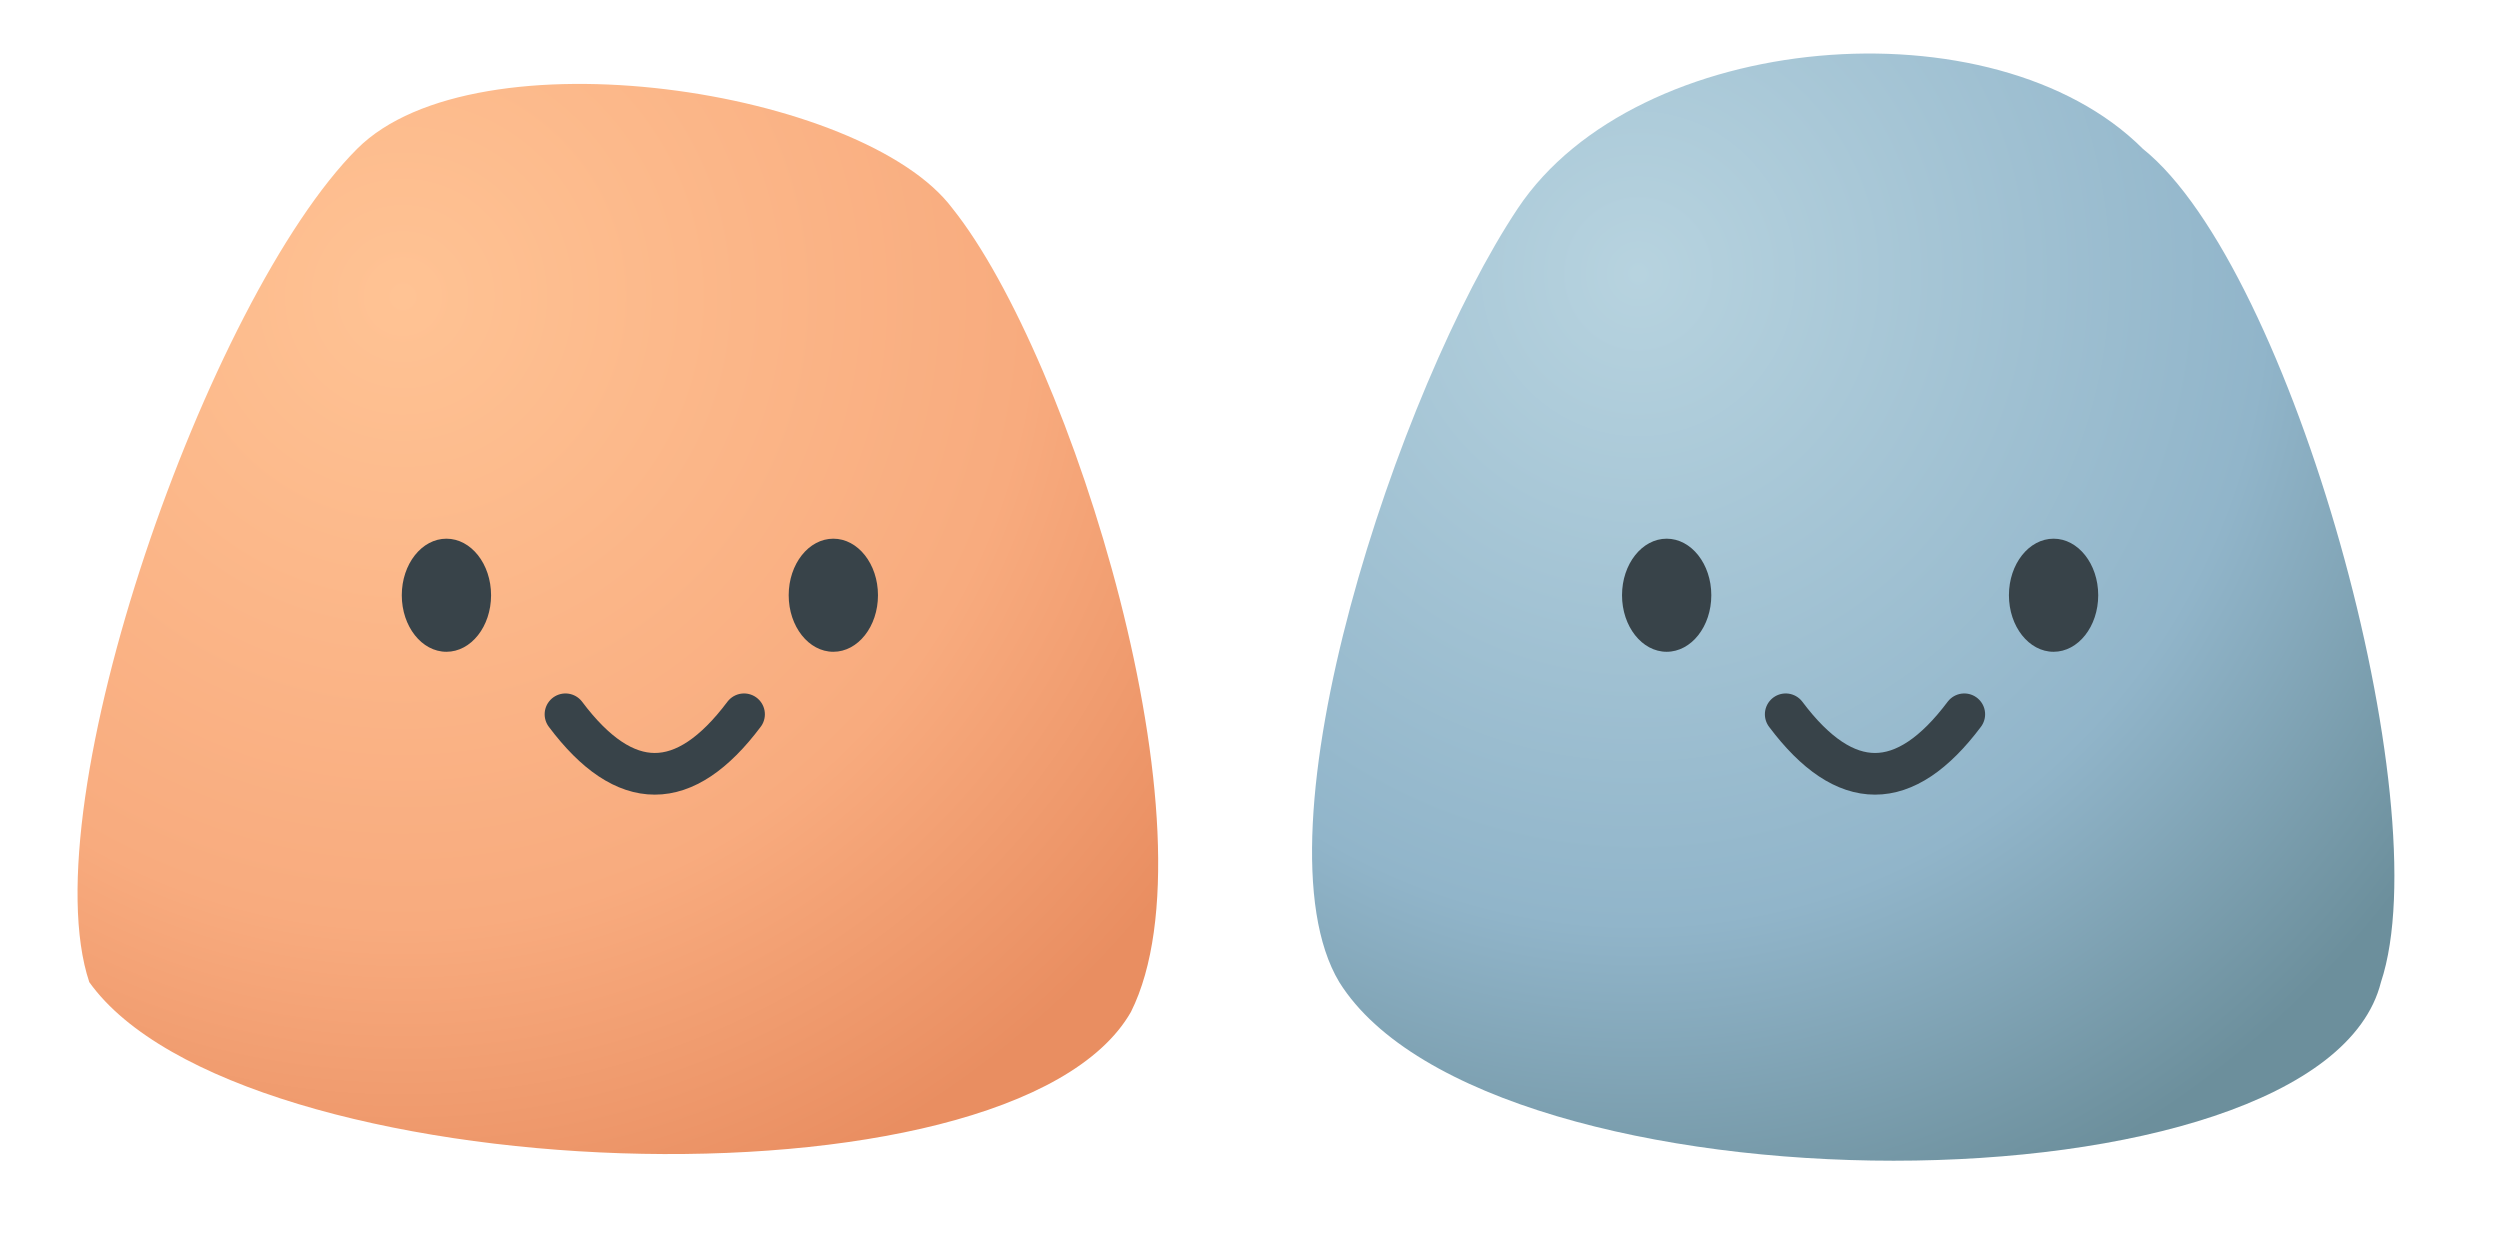
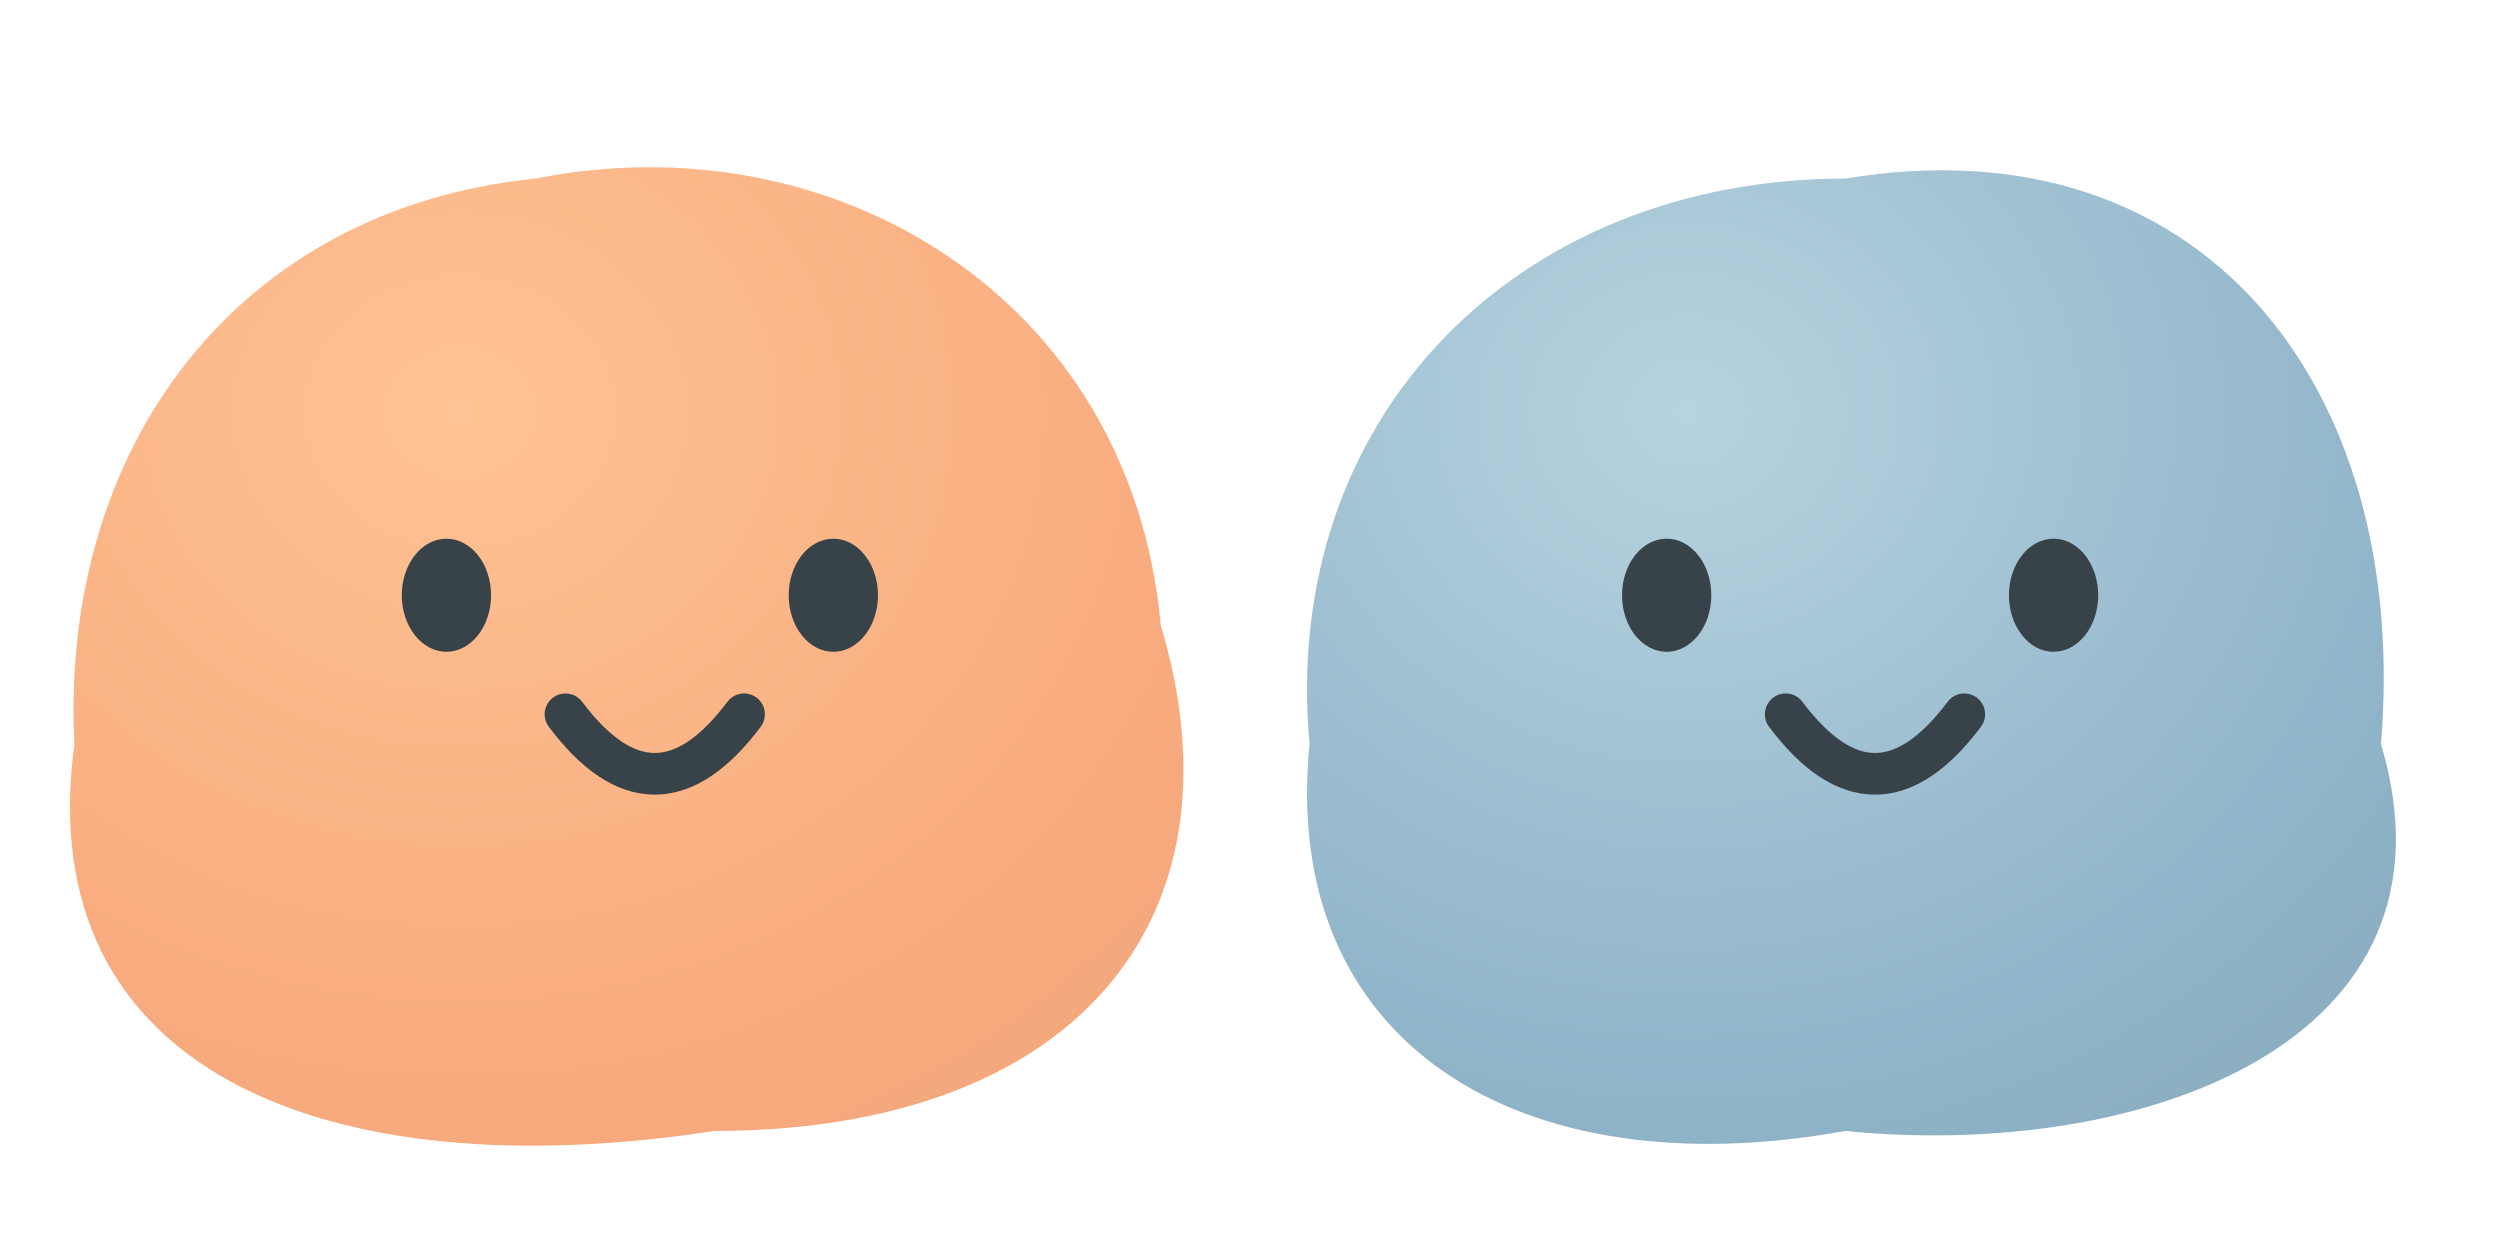
<svg xmlns="http://www.w3.org/2000/svg" viewBox="0 0 84 42">
  <defs>
-     <radialGradient id="warm" cx=".3" cy=".2" r=".9">
+     <radialGradient id="warm" cx=".35" cy=".25" r="1">
      <stop stop-color="#ffc394" />
      <stop offset=".65" stop-color="#f8ab7e" />
-       <stop offset="1" stop-color="#e98e61" />
+       <stop offset="1" stop-color="#f0a57b" />
    </radialGradient>
-     <radialGradient id="cool" cx=".3" cy=".2" r=".9">
+     <radialGradient id="cool" cx=".35" cy=".25" r="1">
      <stop stop-color="#b7d3df" />
      <stop offset=".65" stop-color="#91b5ca" />
-       <stop offset="1" stop-color="#6c8f9c" />
+       <stop offset="1" stop-color="#87abba" />
    </radialGradient>
  </defs>
  <g>
-     <path fill="url(#warm)" d="M3 33C1 27 7 10 12 5 16 1 29 3 32 7c4 5 9 21 6 27-4 7-30 6-35-1Z" />
-     <path fill="url(#cool)" d="M45 33c-3-5 2-20 6-26 4-6 16-7 21-2 5 4 10 22 8 28-2 8-30 8-35 0Z" />
+     <path fill="url(#warm)" d="M2.5 25C2 15 8 7 18 6C28 4 38 10 39 21C42 31 36 38 24 38C11 40 1 36 2.5 25Z" />
+     <path fill="url(#cool)" d="M44 25C43 14 51 6 62 6C74 4 81 13 80 25C83 35 72 39 62 38C51 40 43 35 44 25Z" />
  </g>
  <g fill="#384349">
    <ellipse cx="15" cy="20" rx="1.5" ry="1.9" />
    <ellipse cx="28" cy="20" rx="1.5" ry="1.9" />
    <ellipse cx="56" cy="20" rx="1.5" ry="1.9" />
    <ellipse cx="69" cy="20" rx="1.5" ry="1.9" />
  </g>
  <g fill="none" stroke="#384349" stroke-width="1.4" stroke-linecap="round">
    <path d="M19 24q3 4 6 0M60 24q3 4 6 0" />
  </g>
</svg>
